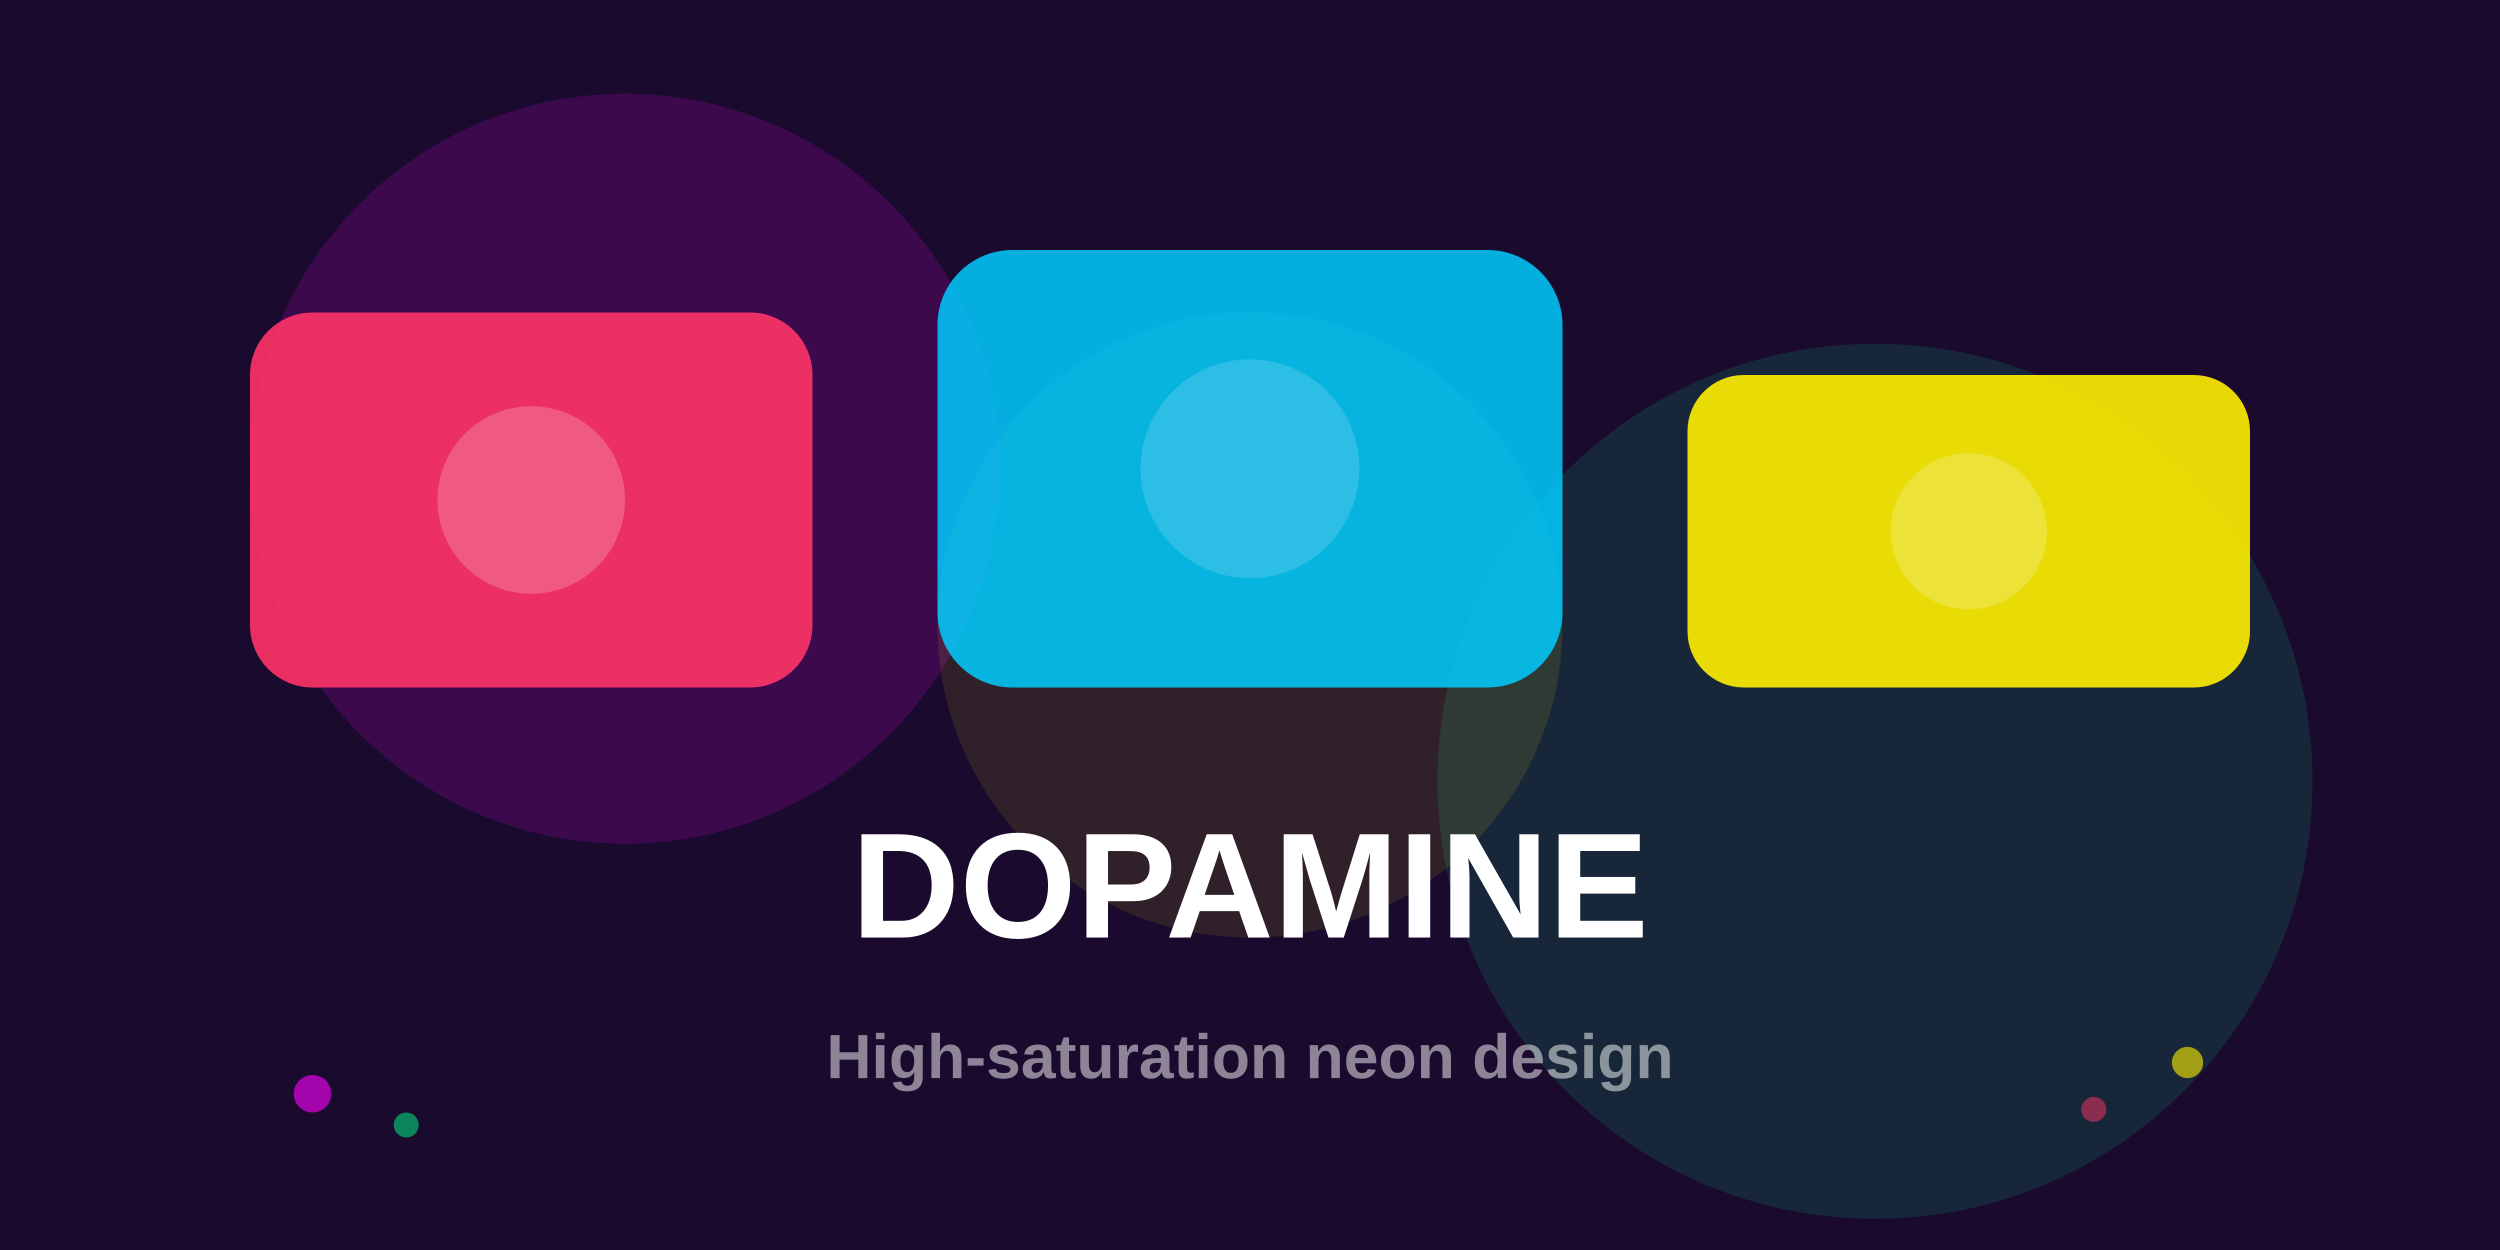
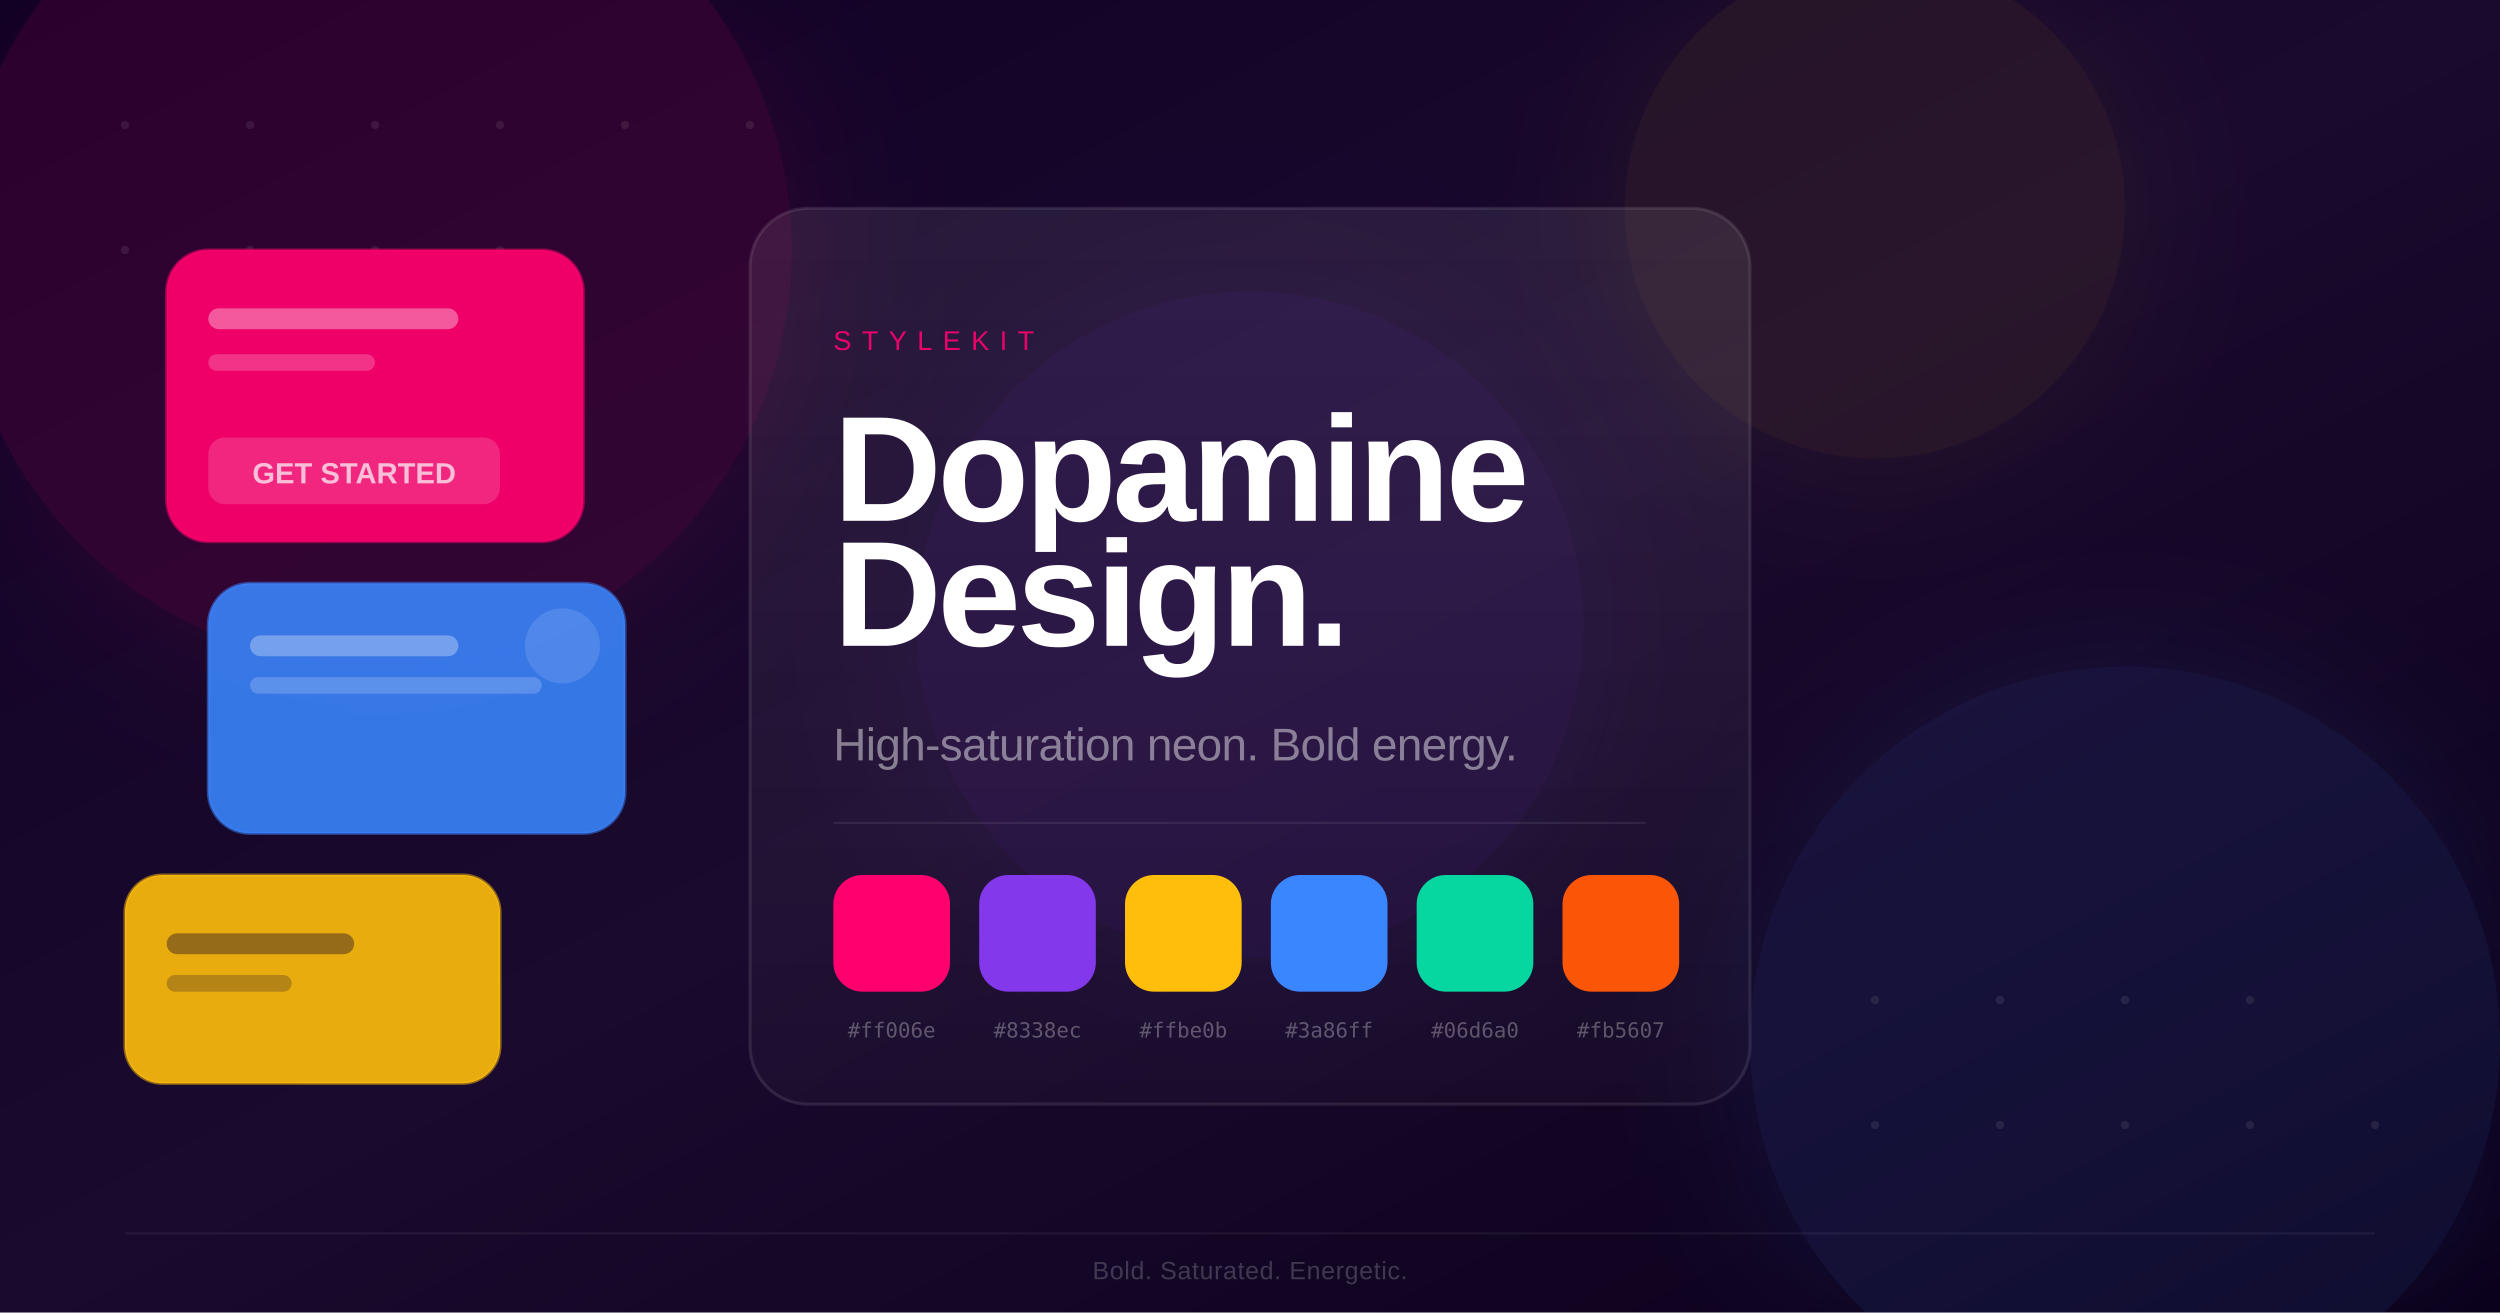
- <svg xmlns="http://www.w3.org/2000/svg" viewBox="0 0 800 400">
-   <rect width="800" height="400" fill="#1a0a2e" />
-   <circle cx="200" cy="150" r="120" fill="#ff00ff" opacity="0.15" />
-   <circle cx="600" cy="250" r="140" fill="#00ff88" opacity="0.12" />
-   <circle cx="400" cy="200" r="100" fill="#ffee00" opacity="0.1" />
-   <rect x="80" y="100" width="180" height="120" rx="20" fill="#ff3366" opacity="0.9" />
-   <rect x="300" y="80" width="200" height="140" rx="24" fill="#00ccff" opacity="0.85" />
-   <rect x="540" y="120" width="180" height="100" rx="18" fill="#ffee00" opacity="0.9" />
-   <circle cx="170" cy="160" r="30" fill="#ffffff" opacity="0.2" />
-   <circle cx="400" cy="150" r="35" fill="#ffffff" opacity="0.15" />
-   <circle cx="630" cy="170" r="25" fill="#ffffff" opacity="0.2" />
-   <text x="400" y="300" text-anchor="middle" font-family="Arial, sans-serif" font-size="48" font-weight="900" fill="#ffffff">DOPAMINE</text>
-   <text x="400" y="345" text-anchor="middle" font-family="Arial, sans-serif" font-size="20" font-weight="600" fill="rgba(255,255,255,0.5)">High-saturation neon design</text>
-   <circle cx="100" cy="350" r="6" fill="#ff00ff" opacity="0.6" />
-   <circle cx="130" cy="360" r="4" fill="#00ff88" opacity="0.5" />
-   <circle cx="700" cy="340" r="5" fill="#ffee00" opacity="0.6" />
-   <circle cx="670" cy="355" r="4" fill="#ff3366" opacity="0.5" />
+ <svg xmlns="http://www.w3.org/2000/svg" width="1200" height="630" fill="none" viewBox="0 0 1200 630">
+   <defs>
+     <filter id="glow-pink" x="-50%" y="-50%" width="200%" height="200%">
+       <feGaussianBlur stdDeviation="40" result="blur" />
+       <feMerge>
+         <feMergeNode in="blur" />
+         <feMergeNode in="SourceGraphic" />
+       </feMerge>
+     </filter>
+     <filter id="glow-blue" x="-50%" y="-50%" width="200%" height="200%">
+       <feGaussianBlur stdDeviation="35" result="blur" />
+       <feMerge>
+         <feMergeNode in="blur" />
+         <feMergeNode in="SourceGraphic" />
+       </feMerge>
+     </filter>
+     <linearGradient id="bg" x1="0" y1="0" x2="1" y2="1">
+       <stop offset="0%" stop-color="#0f0024" />
+       <stop offset="50%" stop-color="#1a0a2e" />
+       <stop offset="100%" stop-color="#0a001a" />
+     </linearGradient>
+     <linearGradient id="card-grad" x1="0" y1="0" x2="0" y2="1">
+       <stop offset="0%" stop-color="#ffffff" stop-opacity="0.08" />
+       <stop offset="100%" stop-color="#ffffff" stop-opacity="0.02" />
+     </linearGradient>
+   </defs>
+   <rect width="1200" height="630" fill="url(#bg)" />
+   <circle cx="180" cy="120" r="200" fill="#ff006e" opacity="0.12" filter="url(#glow-pink)" />
+   <circle cx="1020" cy="500" r="180" fill="#3a86ff" opacity="0.1" filter="url(#glow-blue)" />
+   <circle cx="600" cy="300" r="160" fill="#8338ec" opacity="0.08" filter="url(#glow-pink)" />
+   <circle cx="900" cy="100" r="120" fill="#ffbe0b" opacity="0.07" filter="url(#glow-blue)" />
+   <g opacity="0.08">
+     <circle cx="60" cy="60" r="2" fill="#ffffff" />
+     <circle cx="120" cy="60" r="2" fill="#ffffff" />
+     <circle cx="180" cy="60" r="2" fill="#ffffff" />
+     <circle cx="240" cy="60" r="2" fill="#ffffff" />
+     <circle cx="300" cy="60" r="2" fill="#ffffff" />
+     <circle cx="360" cy="60" r="2" fill="#ffffff" />
+     <circle cx="60" cy="120" r="2" fill="#ffffff" />
+     <circle cx="120" cy="120" r="2" fill="#ffffff" />
+     <circle cx="180" cy="120" r="2" fill="#ffffff" />
+     <circle cx="240" cy="120" r="2" fill="#ffffff" />
+     <circle cx="900" cy="540" r="2" fill="#ffffff" />
+     <circle cx="960" cy="540" r="2" fill="#ffffff" />
+     <circle cx="1020" cy="540" r="2" fill="#ffffff" />
+     <circle cx="1080" cy="540" r="2" fill="#ffffff" />
+     <circle cx="1140" cy="540" r="2" fill="#ffffff" />
+     <circle cx="900" cy="480" r="2" fill="#ffffff" />
+     <circle cx="960" cy="480" r="2" fill="#ffffff" />
+     <circle cx="1020" cy="480" r="2" fill="#ffffff" />
+     <circle cx="1080" cy="480" r="2" fill="#ffffff" />
+   </g>
+   <rect x="80" y="120" width="200" height="140" rx="20" fill="#ff006e" opacity="0.92" />
+   <rect x="80" y="120" width="200" height="140" rx="20" fill="none" stroke="#ff006e" stroke-width="1.5" opacity="0.5" />
+   <rect x="100" y="148" width="120" height="10" rx="5" fill="#ffffff" opacity="0.35" />
+   <rect x="100" y="170" width="80" height="8" rx="4" fill="#ffffff" opacity="0.2" />
+   <rect x="100" y="210" width="140" height="32" rx="8" fill="#ffffff" opacity="0.15" />
+   <text x="170" y="232" text-anchor="middle" font-family="Arial, sans-serif" font-size="14" font-weight="700" fill="#ffffff" opacity="0.7">GET STARTED</text>
+   <rect x="100" y="280" width="200" height="120" rx="20" fill="#3a86ff" opacity="0.88" />
+   <rect x="100" y="280" width="200" height="120" rx="20" fill="none" stroke="#3a86ff" stroke-width="1.5" opacity="0.5" />
+   <rect x="120" y="305" width="100" height="10" rx="5" fill="#ffffff" opacity="0.3" />
+   <rect x="120" y="325" width="140" height="8" rx="4" fill="#ffffff" opacity="0.18" />
+   <circle cx="270" cy="310" r="18" fill="#ffffff" opacity="0.12" />
+   <rect x="60" y="420" width="180" height="100" rx="18" fill="#ffbe0b" opacity="0.9" />
+   <rect x="60" y="420" width="180" height="100" rx="18" fill="none" stroke="#ffbe0b" stroke-width="1.5" opacity="0.5" />
+   <rect x="80" y="448" width="90" height="10" rx="5" fill="#1a0a2e" opacity="0.4" />
+   <rect x="80" y="468" width="60" height="8" rx="4" fill="#1a0a2e" opacity="0.25" />
+   <rect x="360" y="100" width="480" height="430" rx="28" fill="url(#card-grad)" stroke="#ffffff" stroke-opacity="0.1" stroke-width="1.5" />
+   <text x="400" y="168" font-family="'SF Pro Display', Arial, sans-serif" font-size="13" font-weight="500" letter-spacing="5" fill="#ff006e" opacity="0.9">
+     STYLEKIT
+   </text>
+   <text x="400" y="250" font-family="'SF Pro Display', Arial, sans-serif" font-size="72" font-weight="800" letter-spacing="-2" fill="#ffffff">
+     Dopamine
+   </text>
+   <text x="400" y="310" font-family="'SF Pro Display', Arial, sans-serif" font-size="72" font-weight="800" letter-spacing="-2" fill="#ffffff">
+     Design.
+   </text>
+   <text x="400" y="365" font-family="'SF Pro Display', Arial, sans-serif" font-size="22" font-weight="400" letter-spacing="-0.3" fill="#ffffff" opacity="0.45">
+     High-saturation neon. Bold energy.
+   </text>
+   <line x1="400" y1="395" x2="790" y2="395" stroke="#ffffff" stroke-opacity="0.08" stroke-width="1" />
+   <rect x="400" y="420" width="56" height="56" rx="14" fill="#ff006e" />
+   <rect x="470" y="420" width="56" height="56" rx="14" fill="#8338ec" />
+   <rect x="540" y="420" width="56" height="56" rx="14" fill="#ffbe0b" />
+   <rect x="610" y="420" width="56" height="56" rx="14" fill="#3a86ff" />
+   <rect x="680" y="420" width="56" height="56" rx="14" fill="#06d6a0" />
+   <rect x="750" y="420" width="56" height="56" rx="14" fill="#fb5607" />
+   <text x="428" y="498" text-anchor="middle" font-family="monospace" font-size="10" fill="#ffffff" opacity="0.3">#ff006e</text>
+   <text x="498" y="498" text-anchor="middle" font-family="monospace" font-size="10" fill="#ffffff" opacity="0.3">#8338ec</text>
+   <text x="568" y="498" text-anchor="middle" font-family="monospace" font-size="10" fill="#ffffff" opacity="0.3">#ffbe0b</text>
+   <text x="638" y="498" text-anchor="middle" font-family="monospace" font-size="10" fill="#ffffff" opacity="0.3">#3a86ff</text>
+   <text x="708" y="498" text-anchor="middle" font-family="monospace" font-size="10" fill="#ffffff" opacity="0.3">#06d6a0</text>
+   <text x="778" y="498" text-anchor="middle" font-family="monospace" font-size="10" fill="#ffffff" opacity="0.3">#fb5607</text>
+   <line x1="60" y1="592" x2="1140" y2="592" stroke="#ffffff" stroke-opacity="0.06" stroke-width="1" />
+   <text x="600" y="614" text-anchor="middle" font-family="'SF Pro Display', Arial, sans-serif" font-size="12" font-weight="400" letter-spacing="0.3" fill="#ffffff" opacity="0.2">
+     Bold. Saturated. Energetic.
+   </text>
</svg>
